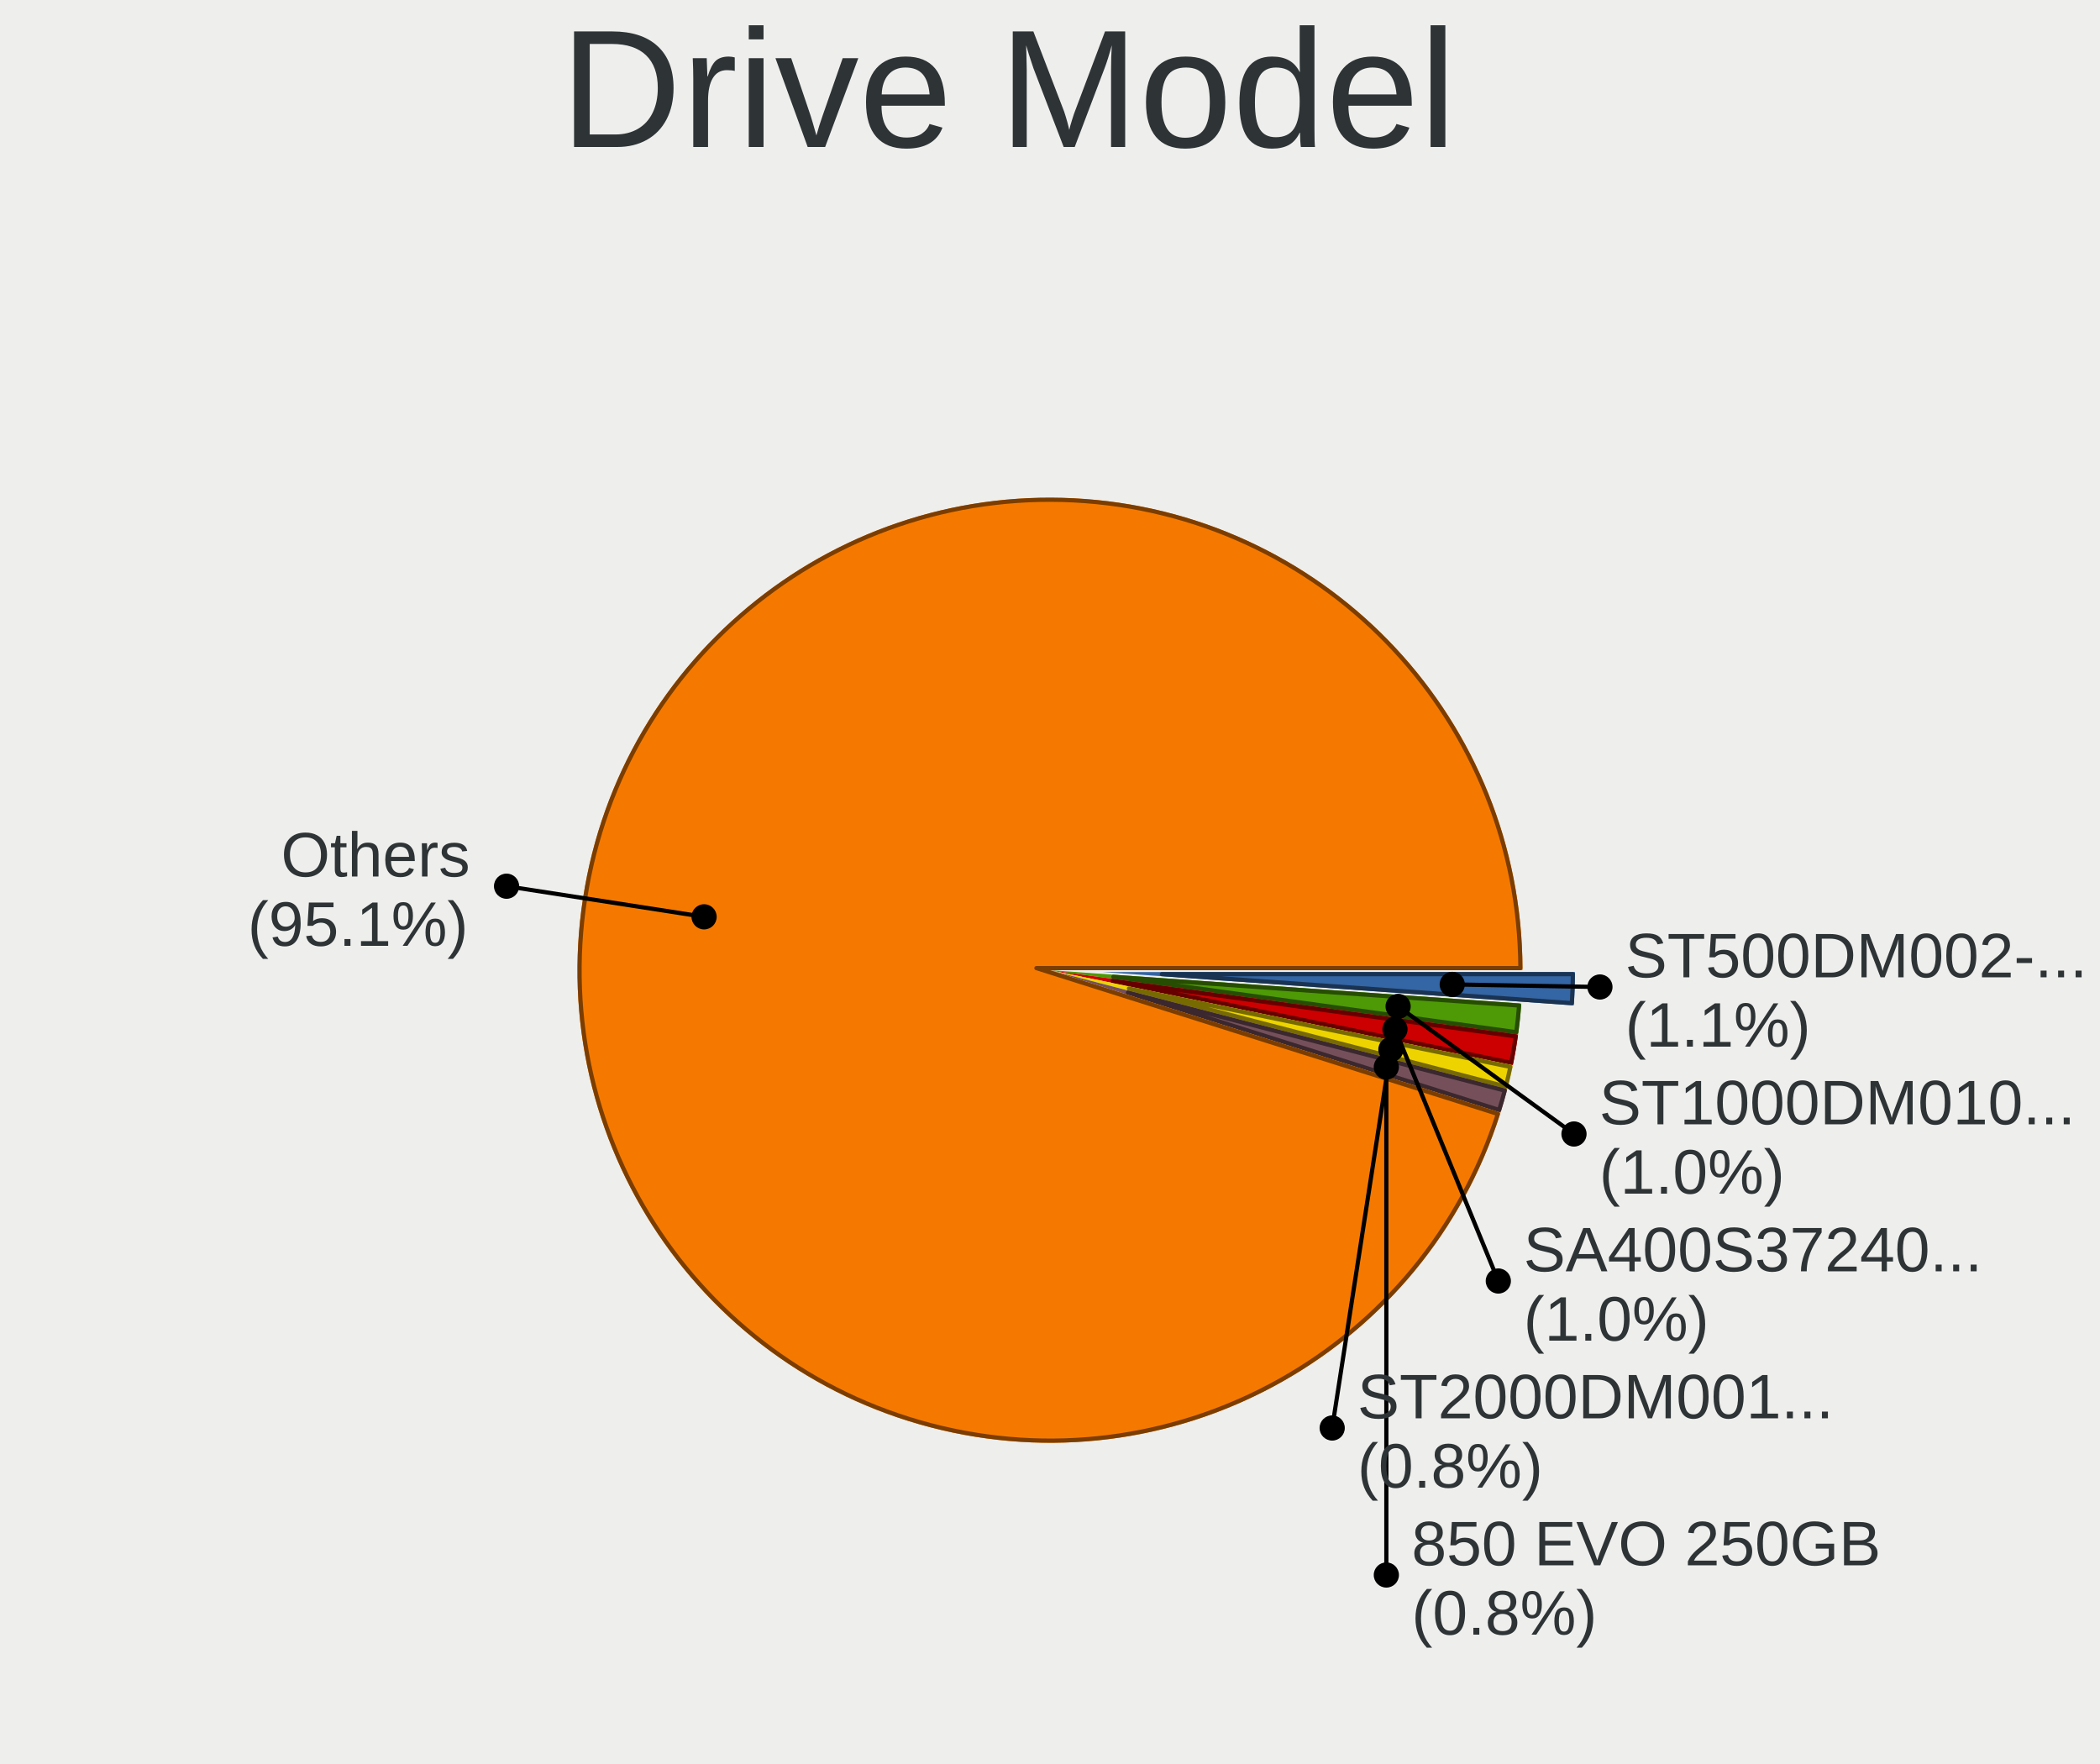
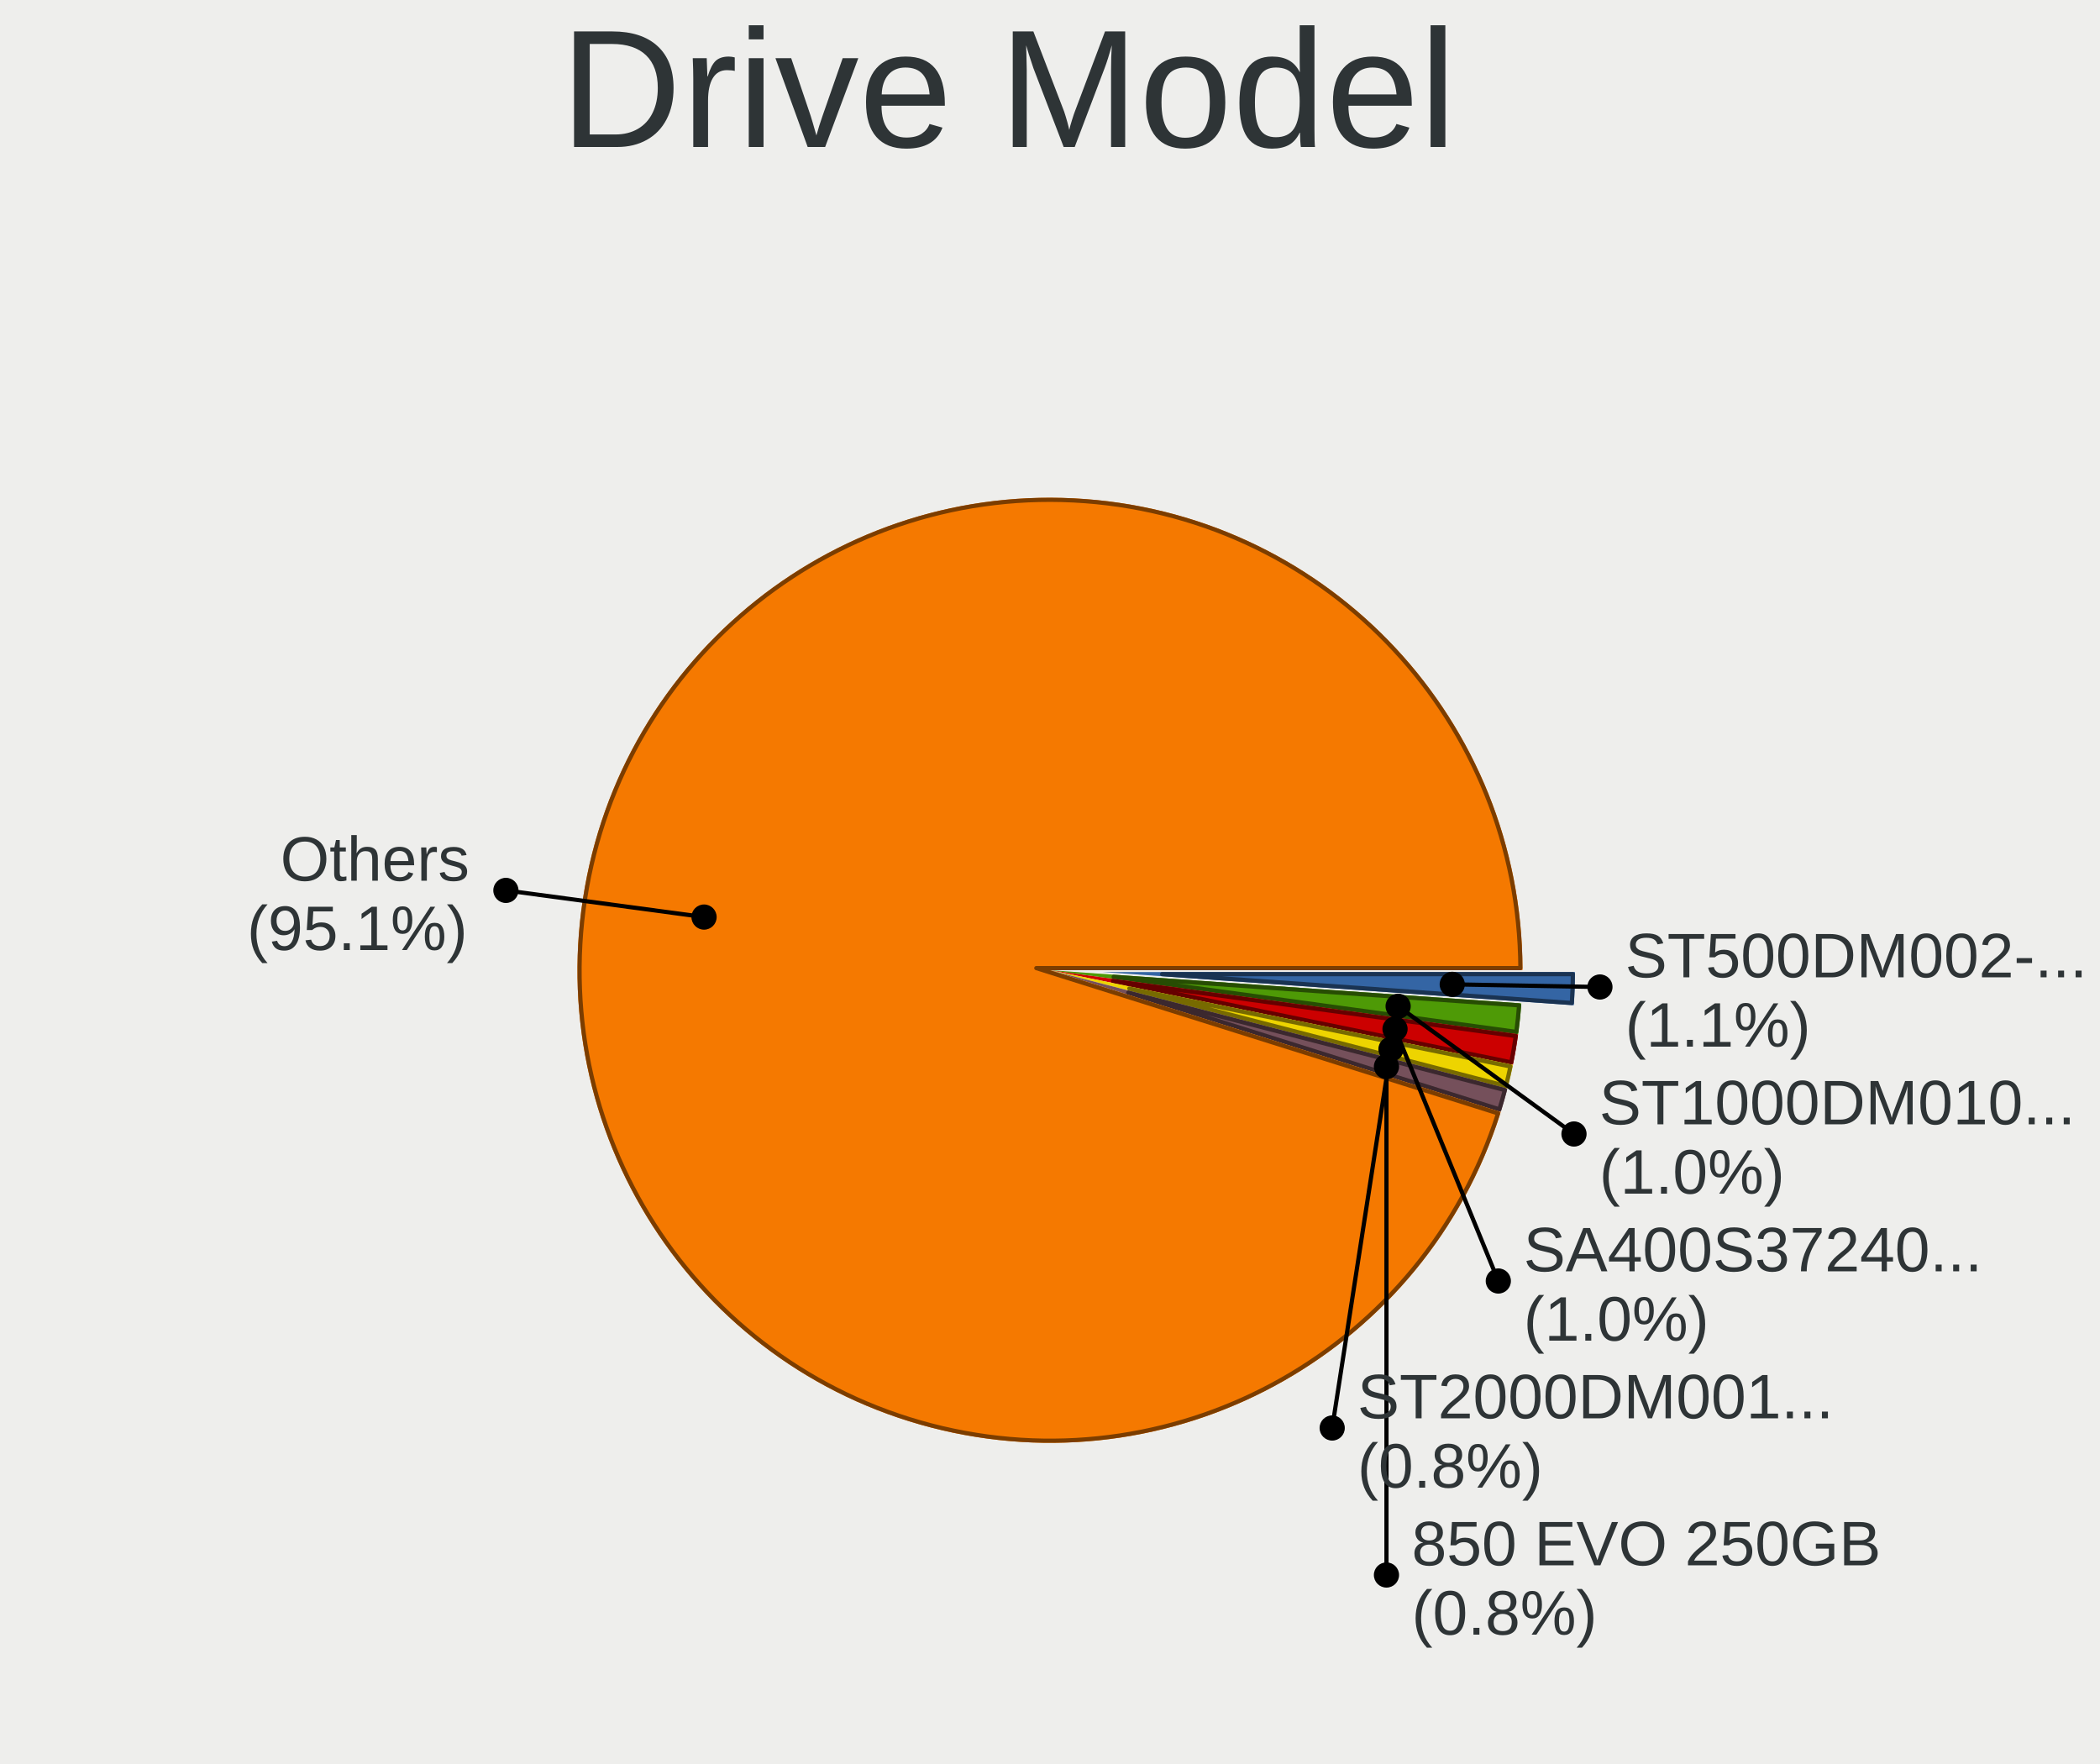
<svg xmlns="http://www.w3.org/2000/svg" width="500" height="420" version="1.0" id="ezcGraph">
  <defs />
  <g id="ezcGraphChart" color-rendering="optimizeQuality" shape-rendering="geometricPrecision" text-rendering="optimizeLegibility">
    <path d=" M 0,420 L 0,0 L 500,0 L 500,420 L 0,420 z " style="fill: #eeeeec; fill-opacity: 1.00; stroke: none;" id="ezcGraphPolygon_1" />
    <path d=" M 0,42 L 0,0 L 500,0 L 500,42 L 0,42 z " style="fill: #000000; fill-opacity: 0.00; stroke: none;" id="ezcGraphPolygon_2" />
-     <path d="M 262.49,231.44 L 374.99,231.44 A 112.50,112.50 0 0,1 374.71,239.38 z" style="fill: #3465a4; fill-opacity: 1.00; stroke: none; cursor: pointer;" id="ezcGraphCircleSector_4" />
-     <path d="M 276.64,231.94 L 374.49,231.94 A 112.00,112.00 0 0,1 374.25,238.85 z" style="fill: none; stroke: #1a3352; stroke-width: 1; stroke-opacity: 1.00; stroke-linecap: round; stroke-linejoin: round;" id="ezcGraphCircleSector_5" />
-     <path d="M 250.00,231.00 L 362.22,238.94 A 112.50,112.50 0 0,1 361.45,246.32 z" style="fill: #4e9a06; fill-opacity: 1.00; stroke: none; cursor: pointer;" id="ezcGraphCircleSector_6" />
-     <path d="M 265.09,232.57 L 361.69,239.41 A 112.00,112.00 0 0,1 361.02,245.76 z" style="fill: none; stroke: #274d03; stroke-width: 1; stroke-opacity: 1.00; stroke-linecap: round; stroke-linejoin: round;" id="ezcGraphCircleSector_7" />
-     <path d="M 250.00,231.00 L 361.45,246.32 A 112.50,112.50 0 0,1 360.20,253.63 z" style="fill: #cc0000; fill-opacity: 1.00; stroke: none; cursor: pointer;" id="ezcGraphCircleSector_8" />
-     <path d="M 264.95,233.56 L 360.89,246.75 A 112.00,112.00 0 0,1 359.81,253.04 z" style="fill: none; stroke: #660000; stroke-width: 1; stroke-opacity: 1.00; stroke-linecap: round; stroke-linejoin: round;" id="ezcGraphCircleSector_9" />
-     <path d="M 250.00,231.00 L 360.20,253.63 A 112.50,112.50 0 0,1 358.88,259.31 z" style="fill: #edd400; fill-opacity: 1.00; stroke: none; cursor: pointer;" id="ezcGraphCircleSector_10" />
-     <path d="M 268.80,235.37 L 359.61,254.02 A 112.00,112.00 0 0,1 358.52,258.70 z" style="fill: none; stroke: #776a00; stroke-width: 1; stroke-opacity: 1.00; stroke-linecap: round; stroke-linejoin: round;" id="ezcGraphCircleSector_11" />
-     <path d="M 250.00,231.00 L 358.88,259.31 A 112.50,112.50 0 0,1 357.27,264.91 z" style="fill: #75505b; fill-opacity: 1.00; stroke: none; cursor: pointer;" id="ezcGraphCircleSector_12" />
-     <path d="M 268.55,236.34 L 358.27,259.66 A 112.00,112.00 0 0,1 356.94,264.28 z" style="fill: none; stroke: #3b282e; stroke-width: 1; stroke-opacity: 1.00; stroke-linecap: round; stroke-linejoin: round;" id="ezcGraphCircleSector_13" />
-     <path d="M 250.00,231.00 L 357.27,264.91 A 112.50,112.50 0 1,1 362.50,231.00 z" style="fill: #f57900; fill-opacity: 1.00; stroke: none;" id="ezcGraphCircleSector_14" />
-     <path d="M 246.76,230.50 L 356.64,265.23 A 112.00,112.00 0 1,1 362.00,230.50 z" style="fill: none; stroke: #7b3d00; stroke-width: 1; stroke-opacity: 1.00; stroke-linecap: round; stroke-linejoin: round;" id="ezcGraphCircleSector_15" />
-     <path d=" M 167.641,218.293 L 120.61,211" style="fill: none; stroke: #000000; stroke-width: 1; stroke-opacity: 1.00; stroke-linecap: round; stroke-linejoin: round;" id="ezcGraphLine_16" />
-     <ellipse cx="167.641" cy="218.293" rx="3" ry="3" style="fill: #000000; fill-opacity: 1.00; stroke: none;" id="ezcGraphCircle_17" />
-     <ellipse cx="120.61" cy="211" rx="3" ry="3" style="fill: #000000; fill-opacity: 1.00; stroke: none;" id="ezcGraphCircle_18" />
-     <path d=" M 345.774,234.385 L 380.936,235" style="fill: none; stroke: #000000; stroke-width: 1; stroke-opacity: 1.00; stroke-linecap: round; stroke-linejoin: round;" id="ezcGraphLine_20" />
-     <ellipse cx="345.774" cy="234.385" rx="3" ry="3" style="fill: #000000; fill-opacity: 1.00; stroke: none;" id="ezcGraphCircle_21" />
+     <path d="M 262.49,231.44 L 374.99,231.44 A 112.50,112.50 0 0,1 374.71,239.35 z" style="fill: #3465a4; fill-opacity: 1.00; stroke: none; cursor: pointer;" id="ezcGraphCircleSector_4" />
+     <path d="M 276.70,231.94 L 374.49,231.94 A 112.00,112.00 0 0,1 374.25,238.81 z" style="fill: none; stroke: #1a3352; stroke-width: 1; stroke-opacity: 1.00; stroke-linecap: round; stroke-linejoin: round;" id="ezcGraphCircleSector_5" />
+     <path d="M 250.00,231.00 L 362.22,238.91 A 112.50,112.50 0 0,1 361.46,246.25 z" style="fill: #4e9a06; fill-opacity: 1.00; stroke: none; cursor: pointer;" id="ezcGraphCircleSector_6" />
+     <path d="M 265.16,232.57 L 361.69,239.37 A 112.00,112.00 0 0,1 361.03,245.69 z" style="fill: none; stroke: #274d03; stroke-width: 1; stroke-opacity: 1.00; stroke-linecap: round; stroke-linejoin: round;" id="ezcGraphCircleSector_7" />
+     <path d="M 250.00,231.00 L 361.46,246.25 A 112.50,112.50 0 0,1 360.22,253.53 z" style="fill: #cc0000; fill-opacity: 1.00; stroke: none; cursor: pointer;" id="ezcGraphCircleSector_8" />
+     <path d="M 265.02,233.56 L 360.90,246.68 A 112.00,112.00 0 0,1 359.83,252.94 z" style="fill: none; stroke: #660000; stroke-width: 1; stroke-opacity: 1.00; stroke-linecap: round; stroke-linejoin: round;" id="ezcGraphCircleSector_9" />
+     <path d="M 250.00,231.00 L 360.22,253.53 A 112.50,112.50 0 0,1 358.91,259.18 z" style="fill: #edd400; fill-opacity: 1.00; stroke: none; cursor: pointer;" id="ezcGraphCircleSector_10" />
+     <path d="M 268.89,235.37 L 359.63,253.92 A 112.00,112.00 0 0,1 358.55,258.57 z" style="fill: none; stroke: #776a00; stroke-width: 1; stroke-opacity: 1.00; stroke-linecap: round; stroke-linejoin: round;" id="ezcGraphCircleSector_11" />
+     <path d="M 250.00,231.00 L 358.91,259.18 A 112.50,112.50 0 0,1 357.32,264.76 z" style="fill: #75505b; fill-opacity: 1.00; stroke: none; cursor: pointer;" id="ezcGraphCircleSector_12" />
+     <path d="M 268.64,236.34 L 358.30,259.54 A 112.00,112.00 0 0,1 356.99,264.13 z" style="fill: none; stroke: #3b282e; stroke-width: 1; stroke-opacity: 1.00; stroke-linecap: round; stroke-linejoin: round;" id="ezcGraphCircleSector_13" />
+     <path d="M 250.00,231.00 L 357.32,264.76 A 112.50,112.50 0 1,1 362.50,231.00 z" style="fill: #f57900; fill-opacity: 1.00; stroke: none;" id="ezcGraphCircleSector_14" />
+     <path d="M 246.74,230.50 L 356.69,265.09 A 112.00,112.00 0 1,1 362.00,230.50 z" style="fill: none; stroke: #7b3d00; stroke-width: 1; stroke-opacity: 1.00; stroke-linecap: round; stroke-linejoin: round;" id="ezcGraphCircleSector_15" />
+     <path d=" M 167.632,218.35 L 120.452,212" style="fill: none; stroke: #000000; stroke-width: 1; stroke-opacity: 1.00; stroke-linecap: round; stroke-linejoin: round;" id="ezcGraphLine_16" />
+     <ellipse cx="167.632" cy="218.35" rx="3" ry="3" style="fill: #000000; fill-opacity: 1.00; stroke: none;" id="ezcGraphCircle_17" />
+     <ellipse cx="120.452" cy="212" rx="3" ry="3" style="fill: #000000; fill-opacity: 1.00; stroke: none;" id="ezcGraphCircle_18" />
+     <path d=" M 345.774,234.369 L 380.936,235" style="fill: none; stroke: #000000; stroke-width: 1; stroke-opacity: 1.00; stroke-linecap: round; stroke-linejoin: round;" id="ezcGraphLine_20" />
+     <ellipse cx="345.774" cy="234.369" rx="3" ry="3" style="fill: #000000; fill-opacity: 1.00; stroke: none;" id="ezcGraphCircle_21" />
    <ellipse cx="380.936" cy="235" rx="3" ry="3" style="fill: #000000; fill-opacity: 1.00; stroke: none;" id="ezcGraphCircle_22" />
-     <path d=" M 332.886,239.62 L 374.76,270" style="fill: none; stroke: #000000; stroke-width: 1; stroke-opacity: 1.00; stroke-linecap: round; stroke-linejoin: round;" id="ezcGraphLine_24" />
-     <ellipse cx="332.886" cy="239.62" rx="3" ry="3" style="fill: #000000; fill-opacity: 1.00; stroke: none;" id="ezcGraphCircle_25" />
+     <path d=" M 332.89,239.581 L 374.76,270" style="fill: none; stroke: #000000; stroke-width: 1; stroke-opacity: 1.00; stroke-linecap: round; stroke-linejoin: round;" id="ezcGraphLine_24" />
+     <ellipse cx="332.89" cy="239.581" rx="3" ry="3" style="fill: #000000; fill-opacity: 1.00; stroke: none;" id="ezcGraphCircle_25" />
    <ellipse cx="374.76" cy="270" rx="3" ry="3" style="fill: #000000; fill-opacity: 1.00; stroke: none;" id="ezcGraphCircle_26" />
-     <path d=" M 332.138,245.062 L 356.742,305" style="fill: none; stroke: #000000; stroke-width: 1; stroke-opacity: 1.00; stroke-linecap: round; stroke-linejoin: round;" id="ezcGraphLine_28" />
-     <ellipse cx="332.138" cy="245.062" rx="3" ry="3" style="fill: #000000; fill-opacity: 1.00; stroke: none;" id="ezcGraphCircle_29" />
+     <path d=" M 332.149,245 L 356.742,305" style="fill: none; stroke: #000000; stroke-width: 1; stroke-opacity: 1.00; stroke-linecap: round; stroke-linejoin: round;" id="ezcGraphLine_28" />
+     <ellipse cx="332.149" cy="245" rx="3" ry="3" style="fill: #000000; fill-opacity: 1.00; stroke: none;" id="ezcGraphCircle_29" />
    <ellipse cx="356.742" cy="305" rx="3" ry="3" style="fill: #000000; fill-opacity: 1.00; stroke: none;" id="ezcGraphCircle_30" />
-     <path d=" M 331.168,249.871 L 317.188,340" style="fill: none; stroke: #000000; stroke-width: 1; stroke-opacity: 1.00; stroke-linecap: round; stroke-linejoin: round;" id="ezcGraphLine_32" />
-     <ellipse cx="331.168" cy="249.871" rx="3" ry="3" style="fill: #000000; fill-opacity: 1.00; stroke: none;" id="ezcGraphCircle_33" />
+     <path d=" M 331.188,249.788 L 317.188,340" style="fill: none; stroke: #000000; stroke-width: 1; stroke-opacity: 1.00; stroke-linecap: round; stroke-linejoin: round;" id="ezcGraphLine_32" />
+     <ellipse cx="331.188" cy="249.788" rx="3" ry="3" style="fill: #000000; fill-opacity: 1.00; stroke: none;" id="ezcGraphCircle_33" />
    <ellipse cx="317.188" cy="340" rx="3" ry="3" style="fill: #000000; fill-opacity: 1.00; stroke: none;" id="ezcGraphCircle_34" />
-     <path d=" M 330.082,254.049 L 330.082,375" style="fill: none; stroke: #000000; stroke-width: 1; stroke-opacity: 1.00; stroke-linecap: round; stroke-linejoin: round;" id="ezcGraphLine_36" />
-     <ellipse cx="330.082" cy="254.049" rx="3" ry="3" style="fill: #000000; fill-opacity: 1.00; stroke: none;" id="ezcGraphCircle_37" />
-     <ellipse cx="330.082" cy="375" rx="3" ry="3" style="fill: #000000; fill-opacity: 1.00; stroke: none;" id="ezcGraphCircle_38" />
+     <path d=" M 330.111,253.949 L 330.111,375" style="fill: none; stroke: #000000; stroke-width: 1; stroke-opacity: 1.00; stroke-linecap: round; stroke-linejoin: round;" id="ezcGraphLine_36" />
+     <ellipse cx="330.111" cy="253.949" rx="3" ry="3" style="fill: #000000; fill-opacity: 1.00; stroke: none;" id="ezcGraphCircle_37" />
+     <ellipse cx="330.111" cy="375" rx="3" ry="3" style="fill: #000000; fill-opacity: 1.00; stroke: none;" id="ezcGraphCircle_38" />
    <g id="ezcGraphTextBox_3">
      <path d=" M 132.9,42 L 132.9,0.5 L 367.6,0.5 L 367.6,42 L 132.9,42 z " style="fill: #ffffff; fill-opacity: 0.00; stroke: none;" id="ezcGraphPolygon_40" />
      <text id="ezcGraphTextBox_3_text" x="133.4" text-length="233.2px" y="35" style="font-size: 40px; font-family: 'Arial'; fill: #2e3436; fill-opacity: 1.00; stroke: none;">Drive Model</text>
    </g>
    <g id="ezcGraphTextBox_19">
-       <path d=" M 58.46,227.05 L 58.46,195.45 L 115.61,195.45 L 115.61,227.05 L 58.46,227.05 z " style="fill: #ffffff; fill-opacity: 0.00; stroke: none;" id="ezcGraphPolygon_41" />
-       <text id="ezcGraphTextBox_19_text" x="66.91" text-length="47.7px" y="208.7" style="font-size: 15px; font-family: 'Arial'; fill: #2e3436; fill-opacity: 1.00; stroke: none;">Others</text>
-       <text id="ezcGraphTextBox_19_text" x="58.96" text-length="55.65px" y="225.2" style="font-size: 15px; font-family: 'Arial'; fill: #2e3436; fill-opacity: 1.00; stroke: none;">(95.1%)</text>
+       <path d=" M 58.302,228.05 L 58.302,196.45 L 115.452,196.45 L 115.452,228.05 L 58.302,228.05 z " style="fill: #ffffff; fill-opacity: 0.00; stroke: none;" id="ezcGraphPolygon_41" />
+       <text id="ezcGraphTextBox_19_text" x="66.752" text-length="47.7px" y="209.7" style="font-size: 15px; font-family: 'Arial'; fill: #2e3436; fill-opacity: 1.00; stroke: none;">Others</text>
+       <text id="ezcGraphTextBox_19_text" x="58.802" text-length="55.65px" y="226.2" style="font-size: 15px; font-family: 'Arial'; fill: #2e3436; fill-opacity: 1.00; stroke: none;">(95.1%)</text>
    </g>
    <g id="ezcGraphTextBox_23" style=" cursor: pointer;">
      <path d=" M 386.436,251.05 L 386.436,219.45 L 499.236,219.45 L 499.236,251.05 L 386.436,251.05 z " style="fill: #ffffff; fill-opacity: 0.00; stroke: none;" id="ezcGraphPolygon_42" />
      <text id="ezcGraphTextBox_23_text" x="386.936" text-length="111.3px" y="232.7" style="font-size: 15px; font-family: 'Arial'; fill: #2e3436; fill-opacity: 1.00; stroke: none;">ST500DM002-...</text>
      <text id="ezcGraphTextBox_23_text" x="386.936" text-length="47.7px" y="249.2" style="font-size: 15px; font-family: 'Arial'; fill: #2e3436; fill-opacity: 1.00; stroke: none;">(1.1%)</text>
    </g>
    <g id="ezcGraphTextBox_27" style=" cursor: pointer;">
      <path d=" M 380.26,286.05 L 380.26,254.45 L 493.06,254.45 L 493.06,286.05 L 380.26,286.05 z " style="fill: #ffffff; fill-opacity: 0.00; stroke: none;" id="ezcGraphPolygon_43" />
      <text id="ezcGraphTextBox_27_text" x="380.76" text-length="111.3px" y="267.7" style="font-size: 15px; font-family: 'Arial'; fill: #2e3436; fill-opacity: 1.00; stroke: none;">ST1000DM010...</text>
      <text id="ezcGraphTextBox_27_text" x="380.76" text-length="47.7px" y="284.2" style="font-size: 15px; font-family: 'Arial'; fill: #2e3436; fill-opacity: 1.00; stroke: none;">(1.0%)</text>
    </g>
    <g id="ezcGraphTextBox_31" style=" cursor: pointer;">
      <path d=" M 362.242,321.05 L 362.242,289.45 L 475.042,289.45 L 475.042,321.05 L 362.242,321.05 z " style="fill: #ffffff; fill-opacity: 0.00; stroke: none;" id="ezcGraphPolygon_44" />
      <text id="ezcGraphTextBox_31_text" x="362.742" text-length="111.3px" y="302.7" style="font-size: 15px; font-family: 'Arial'; fill: #2e3436; fill-opacity: 1.00; stroke: none;">SA400S37240...</text>
      <text id="ezcGraphTextBox_31_text" x="362.742" text-length="47.7px" y="319.2" style="font-size: 15px; font-family: 'Arial'; fill: #2e3436; fill-opacity: 1.00; stroke: none;">(1.0%)</text>
    </g>
    <g id="ezcGraphTextBox_35" style=" cursor: pointer;">
      <path d=" M 322.688,356.05 L 322.688,324.45 L 435.488,324.45 L 435.488,356.05 L 322.688,356.05 z " style="fill: #ffffff; fill-opacity: 0.00; stroke: none;" id="ezcGraphPolygon_45" />
      <text id="ezcGraphTextBox_35_text" x="323.188" text-length="111.3px" y="337.7" style="font-size: 15px; font-family: 'Arial'; fill: #2e3436; fill-opacity: 1.00; stroke: none;">ST2000DM001...</text>
      <text id="ezcGraphTextBox_35_text" x="323.188" text-length="47.7px" y="354.2" style="font-size: 15px; font-family: 'Arial'; fill: #2e3436; fill-opacity: 1.00; stroke: none;">(0.8%)</text>
    </g>
    <g id="ezcGraphTextBox_39" style=" cursor: pointer;">
-       <path d=" M 335.582,391.05 L 335.582,359.45 L 440.432,359.45 L 440.432,391.05 L 335.582,391.05 z " style="fill: #ffffff; fill-opacity: 0.00; stroke: none;" id="ezcGraphPolygon_46" />
-       <text id="ezcGraphTextBox_39_text" x="336.082" text-length="103.35px" y="372.7" style="font-size: 15px; font-family: 'Arial'; fill: #2e3436; fill-opacity: 1.00; stroke: none;">850 EVO 250GB</text>
-       <text id="ezcGraphTextBox_39_text" x="336.082" text-length="47.7px" y="389.2" style="font-size: 15px; font-family: 'Arial'; fill: #2e3436; fill-opacity: 1.00; stroke: none;">(0.8%)</text>
+       <path d=" M 335.611,391.05 L 335.611,359.45 L 440.461,359.45 L 440.461,391.05 L 335.611,391.05 z " style="fill: #ffffff; fill-opacity: 0.00; stroke: none;" id="ezcGraphPolygon_46" />
+       <text id="ezcGraphTextBox_39_text" x="336.111" text-length="103.35px" y="372.7" style="font-size: 15px; font-family: 'Arial'; fill: #2e3436; fill-opacity: 1.00; stroke: none;">850 EVO 250GB</text>
+       <text id="ezcGraphTextBox_39_text" x="336.111" text-length="47.7px" y="389.2" style="font-size: 15px; font-family: 'Arial'; fill: #2e3436; fill-opacity: 1.00; stroke: none;">(0.8%)</text>
    </g>
  </g>
</svg>
